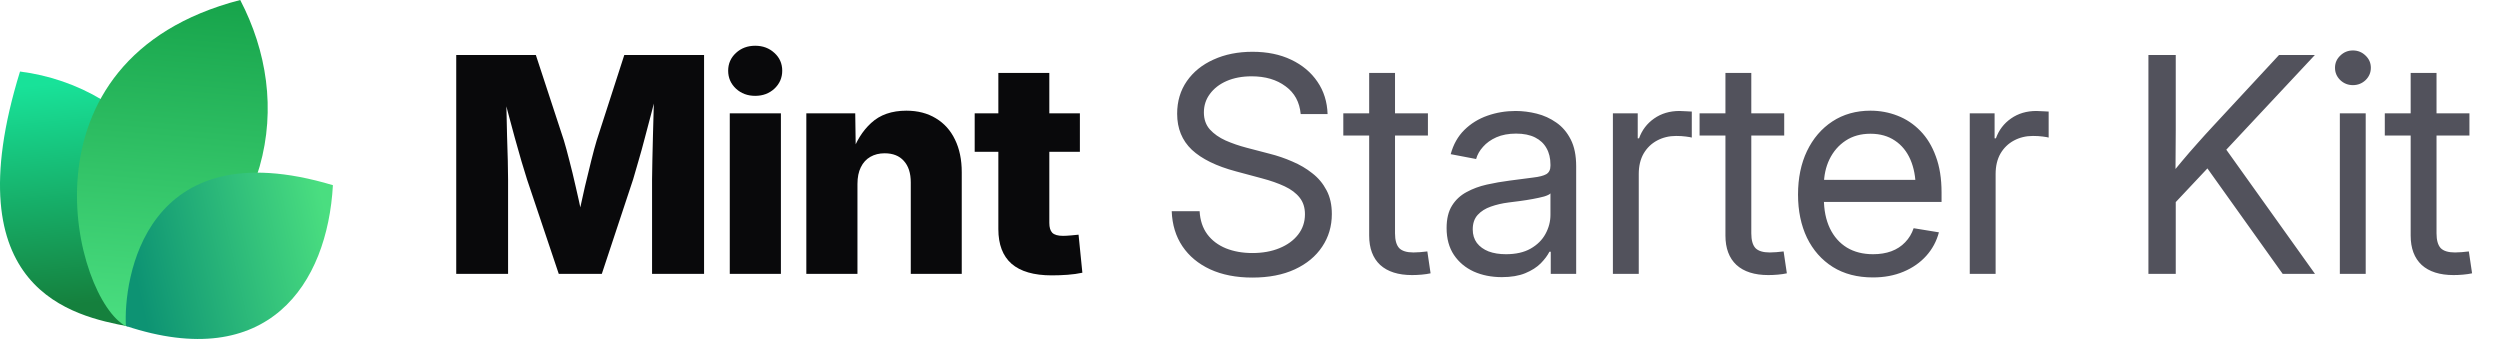
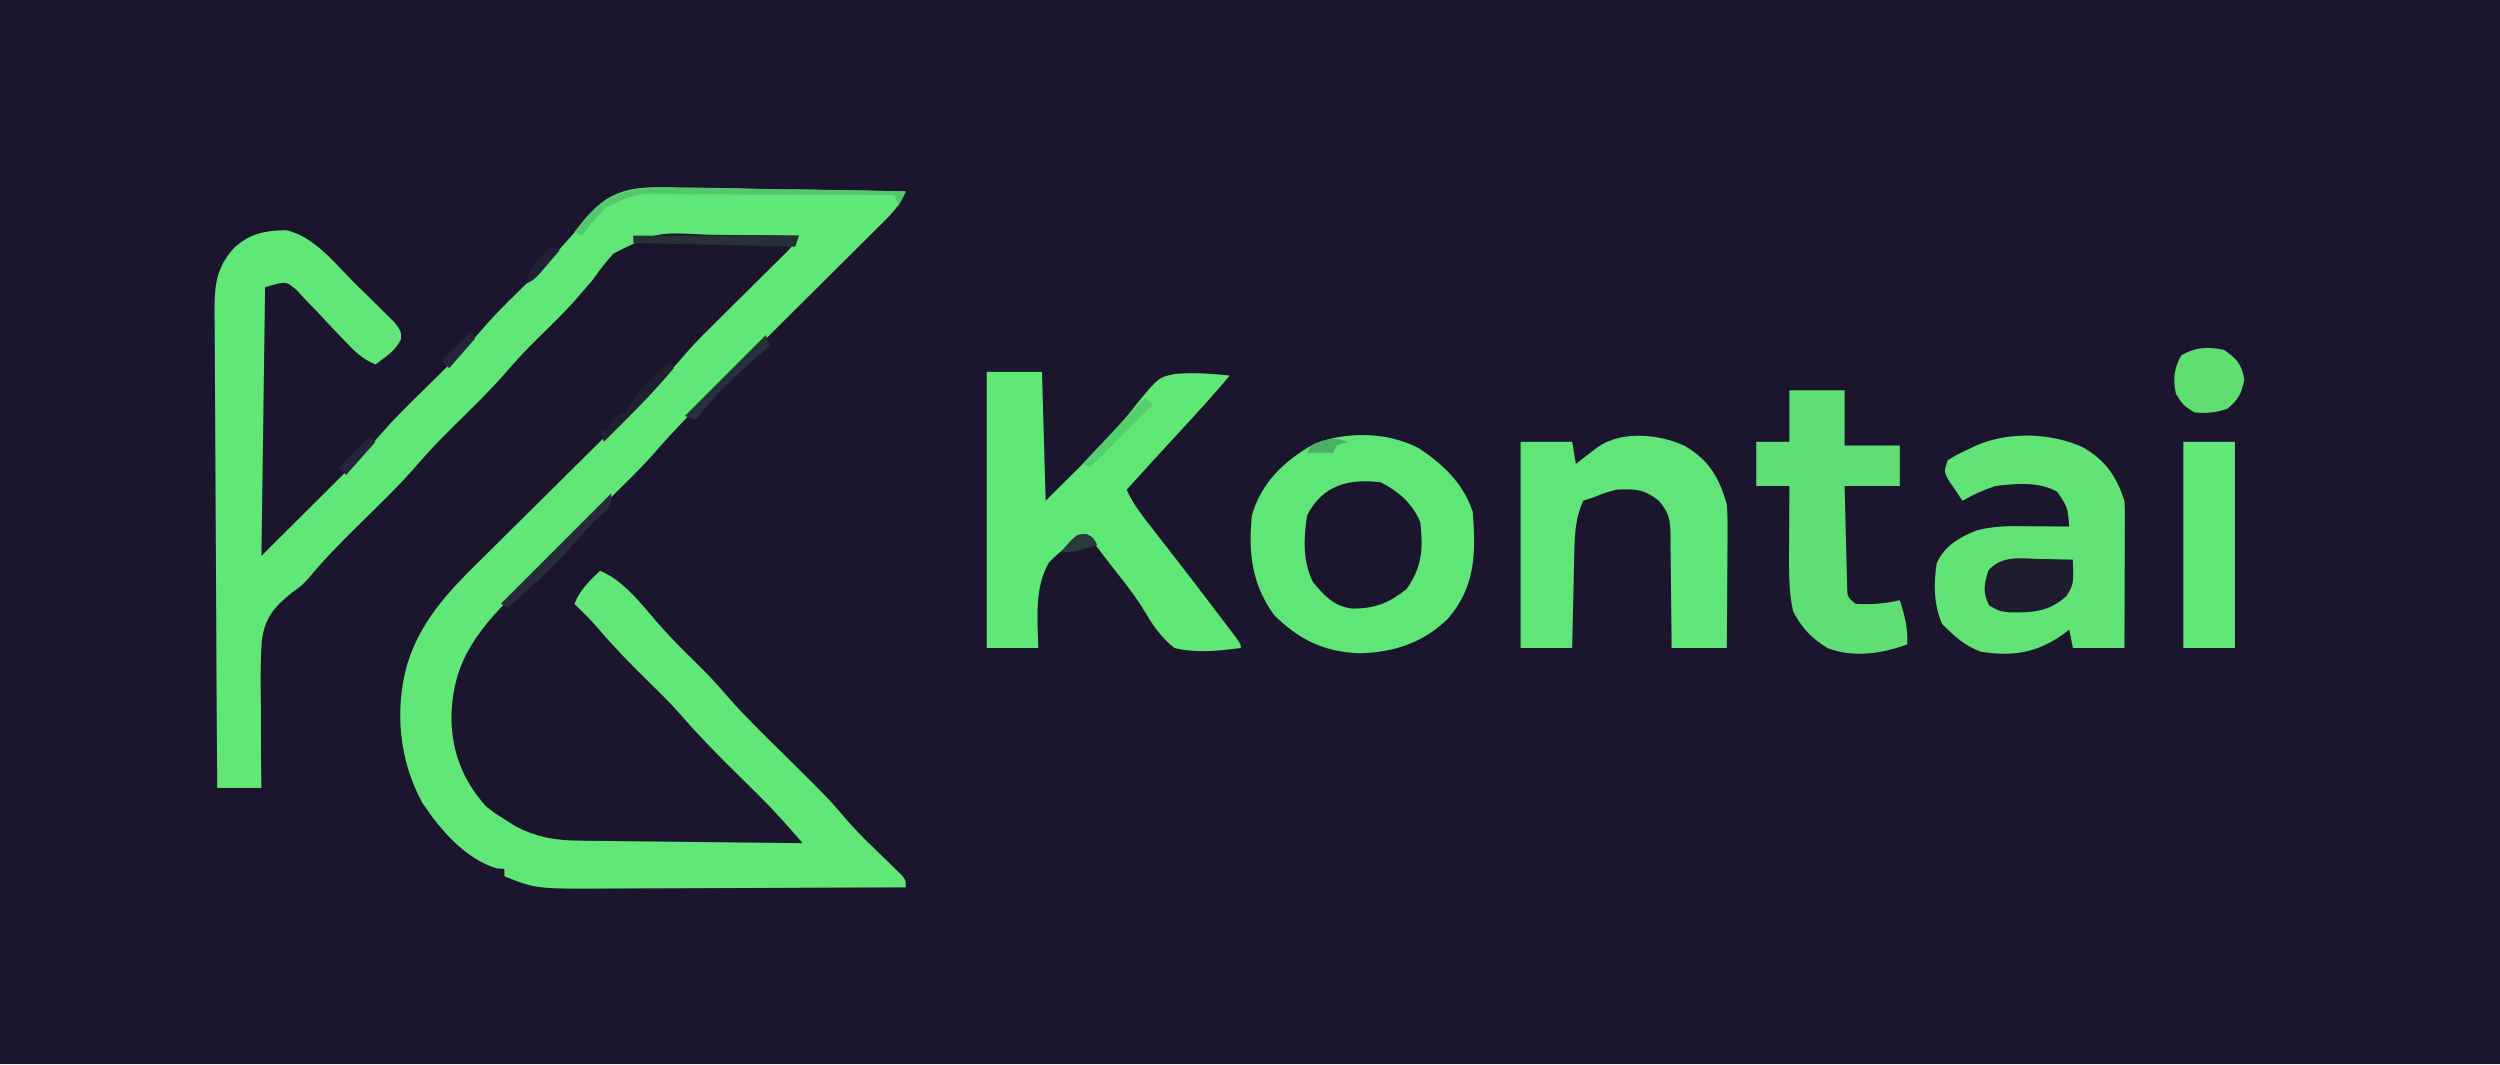
- <svg xmlns="http://www.w3.org/2000/svg" width="177" height="24" viewBox="0 0 177 24" fill="none">
-   <path d="M9.061 23.108C5.268 22.377 -3.391 20.627 1.417 5.064C9.634 6.099 16.973 14.064 9.061 23.108Z" fill="url(#paint0_linear_17557_2020)" />
-   <path d="M8.919 23.094C5.276 21.222 0.784 4.209 17.007 0C20.757 7.193 19.621 16.545 8.919 23.094Z" fill="url(#paint1_linear_17557_2020)" />
-   <path d="M8.914 23.079C8.735 19.882 10.159 9.085 23.57 13.111C23.181 20.123 18.984 26.418 8.914 23.079Z" fill="url(#paint2_linear_17557_2020)" />
-   <path d="M32.301 19.392V3.894H37.938L39.925 9.948C40.036 10.315 40.164 10.787 40.31 11.362C40.462 11.938 40.611 12.552 40.757 13.204C40.91 13.855 41.048 14.483 41.173 15.086C41.305 15.682 41.412 16.192 41.495 16.615H40.695C40.771 16.192 40.871 15.682 40.996 15.086C41.128 14.49 41.267 13.866 41.412 13.214C41.565 12.562 41.714 11.948 41.86 11.373C42.005 10.79 42.133 10.315 42.244 9.948L44.2 3.894H49.848V19.392H46.166V12.704C46.166 12.357 46.173 11.917 46.187 11.383C46.2 10.849 46.214 10.27 46.228 9.646C46.249 9.022 46.266 8.391 46.28 7.753C46.301 7.115 46.311 6.519 46.311 5.964H46.623C46.485 6.561 46.332 7.181 46.166 7.826C45.999 8.471 45.833 9.102 45.666 9.719C45.507 10.336 45.351 10.901 45.198 11.414C45.053 11.928 44.928 12.357 44.824 12.704L42.608 19.392H39.561L37.314 12.704C37.203 12.357 37.072 11.928 36.919 11.414C36.773 10.901 36.614 10.34 36.441 9.729C36.274 9.112 36.104 8.481 35.931 7.836C35.764 7.192 35.608 6.567 35.463 5.964H35.827C35.834 6.512 35.844 7.105 35.858 7.743C35.872 8.374 35.886 9.005 35.9 9.636C35.92 10.26 35.938 10.839 35.952 11.373C35.965 11.907 35.972 12.351 35.972 12.704V19.392H32.301ZM51.668 19.392V8.024H55.288V19.392H51.668ZM53.468 6.786C52.927 6.786 52.473 6.616 52.105 6.276C51.738 5.93 51.554 5.507 51.554 5.007C51.554 4.508 51.738 4.088 52.105 3.749C52.473 3.409 52.927 3.239 53.468 3.239C54.009 3.239 54.463 3.409 54.83 3.749C55.198 4.082 55.382 4.501 55.382 5.007C55.382 5.507 55.198 5.93 54.83 6.276C54.463 6.616 54.009 6.786 53.468 6.786ZM60.708 13.027V19.392H57.088V8.024H60.551L60.593 10.967H60.281C60.593 10.024 61.061 9.268 61.685 8.7C62.309 8.124 63.138 7.836 64.171 7.836C64.975 7.836 65.672 8.017 66.262 8.377C66.851 8.731 67.302 9.234 67.614 9.885C67.933 10.537 68.092 11.307 68.092 12.194V19.392H64.483V12.912C64.483 12.26 64.32 11.754 63.994 11.394C63.675 11.033 63.221 10.853 62.632 10.853C62.25 10.853 61.914 10.936 61.623 11.102C61.332 11.269 61.106 11.515 60.947 11.841C60.787 12.16 60.708 12.555 60.708 13.027ZM76.456 8.024V10.749H69.008V8.024H76.456ZM70.683 5.163H74.292V15.783C74.292 16.102 74.361 16.334 74.5 16.48C74.646 16.625 74.899 16.698 75.259 16.698C75.405 16.698 75.596 16.688 75.831 16.667C76.074 16.646 76.251 16.629 76.362 16.615L76.632 19.309C76.313 19.378 75.963 19.427 75.582 19.455C75.207 19.482 74.836 19.496 74.469 19.496C73.2 19.496 72.25 19.222 71.619 18.674C70.995 18.127 70.683 17.308 70.683 16.22V5.163Z" fill="#09090B" />
-   <path d="M88.667 19.652C87.523 19.652 86.528 19.458 85.682 19.07C84.843 18.681 84.188 18.137 83.716 17.437C83.245 16.736 82.992 15.908 82.957 14.951H84.933C84.968 15.596 85.148 16.14 85.474 16.584C85.8 17.021 86.24 17.354 86.795 17.582C87.35 17.804 87.974 17.915 88.667 17.915C89.388 17.915 90.026 17.801 90.581 17.572C91.143 17.343 91.583 17.024 91.902 16.615C92.228 16.199 92.391 15.717 92.391 15.169C92.391 14.698 92.266 14.306 92.017 13.994C91.767 13.675 91.413 13.408 90.956 13.193C90.498 12.978 89.954 12.787 89.323 12.621L87.502 12.132C86.123 11.765 85.082 11.255 84.382 10.603C83.689 9.944 83.342 9.095 83.342 8.055C83.342 7.174 83.571 6.404 84.028 5.746C84.486 5.087 85.117 4.577 85.921 4.217C86.726 3.849 87.645 3.666 88.678 3.666C89.718 3.666 90.63 3.853 91.413 4.227C92.204 4.602 92.824 5.122 93.275 5.787C93.726 6.446 93.965 7.209 93.993 8.076H92.089C92.013 7.23 91.656 6.574 91.018 6.11C90.387 5.638 89.586 5.403 88.615 5.403C87.95 5.403 87.36 5.513 86.847 5.735C86.341 5.957 85.946 6.262 85.661 6.651C85.377 7.032 85.235 7.469 85.235 7.961C85.235 8.447 85.377 8.849 85.661 9.168C85.946 9.48 86.317 9.74 86.774 9.948C87.232 10.149 87.724 10.319 88.251 10.457L89.884 10.884C90.439 11.023 90.977 11.206 91.496 11.435C92.023 11.657 92.495 11.934 92.911 12.267C93.334 12.593 93.67 12.995 93.92 13.474C94.17 13.945 94.294 14.504 94.294 15.149C94.294 16.015 94.066 16.788 93.608 17.468C93.157 18.148 92.512 18.681 91.673 19.07C90.834 19.458 89.832 19.652 88.667 19.652ZM101.097 8.024V9.594H95.106V8.024H101.097ZM96.937 5.163H98.767V16.521C98.767 17 98.865 17.347 99.059 17.562C99.26 17.77 99.6 17.874 100.078 17.874C100.21 17.874 100.366 17.867 100.546 17.853C100.733 17.832 100.903 17.815 101.056 17.801L101.285 19.351C101.097 19.392 100.886 19.423 100.65 19.444C100.414 19.465 100.189 19.475 99.974 19.475C98.996 19.475 98.244 19.236 97.717 18.758C97.197 18.272 96.937 17.579 96.937 16.677V5.163ZM106.33 19.621C105.595 19.621 104.932 19.489 104.343 19.226C103.754 18.955 103.285 18.564 102.939 18.05C102.592 17.53 102.419 16.896 102.419 16.147C102.419 15.495 102.547 14.965 102.804 14.556C103.06 14.146 103.403 13.828 103.833 13.599C104.263 13.363 104.742 13.186 105.269 13.068C105.796 12.95 106.333 12.857 106.881 12.787C107.574 12.69 108.132 12.617 108.555 12.569C108.978 12.52 109.287 12.441 109.481 12.33C109.675 12.212 109.772 12.014 109.772 11.737V11.654C109.772 11.203 109.679 10.815 109.492 10.489C109.311 10.163 109.041 9.91 108.68 9.729C108.32 9.549 107.872 9.459 107.338 9.459C106.805 9.459 106.34 9.546 105.945 9.719C105.556 9.892 105.241 10.118 104.998 10.395C104.755 10.665 104.593 10.953 104.509 11.258L102.71 10.915C102.897 10.222 103.22 9.65 103.677 9.199C104.135 8.748 104.679 8.412 105.31 8.19C105.941 7.968 106.607 7.857 107.307 7.857C107.8 7.857 108.295 7.92 108.795 8.044C109.301 8.169 109.765 8.381 110.188 8.679C110.611 8.97 110.951 9.369 111.208 9.875C111.464 10.374 111.593 11.005 111.593 11.768V19.392H109.793V17.822H109.7C109.568 18.085 109.363 18.359 109.086 18.643C108.809 18.921 108.444 19.153 107.994 19.34C107.543 19.527 106.988 19.621 106.33 19.621ZM106.621 17.998C107.321 17.998 107.904 17.867 108.368 17.603C108.84 17.333 109.19 16.986 109.419 16.563C109.654 16.133 109.772 15.682 109.772 15.211V13.692C109.703 13.769 109.554 13.841 109.325 13.911C109.096 13.973 108.829 14.032 108.524 14.088C108.226 14.143 107.921 14.192 107.609 14.233C107.304 14.275 107.033 14.309 106.798 14.337C106.354 14.393 105.938 14.49 105.549 14.628C105.168 14.76 104.86 14.954 104.624 15.211C104.388 15.467 104.27 15.811 104.27 16.241C104.27 16.615 104.367 16.934 104.561 17.198C104.762 17.461 105.04 17.662 105.393 17.801C105.747 17.933 106.156 17.998 106.621 17.998ZM114.193 19.392V8.024H115.951V9.792H116.045C116.253 9.209 116.61 8.741 117.116 8.388C117.622 8.034 118.219 7.857 118.905 7.857C119.058 7.857 119.217 7.864 119.384 7.878C119.55 7.885 119.682 7.892 119.779 7.899V9.74C119.716 9.719 119.578 9.695 119.363 9.667C119.155 9.639 118.922 9.625 118.666 9.625C118.174 9.625 117.726 9.733 117.324 9.948C116.922 10.163 116.603 10.471 116.367 10.874C116.138 11.276 116.024 11.758 116.024 12.319V19.392H114.193ZM126.322 8.024V9.594H120.33V8.024H126.322ZM122.161 5.163H123.992V16.521C123.992 17 124.089 17.347 124.283 17.562C124.484 17.77 124.824 17.874 125.302 17.874C125.434 17.874 125.59 17.867 125.77 17.853C125.958 17.832 126.127 17.815 126.28 17.801L126.509 19.351C126.322 19.392 126.11 19.423 125.874 19.444C125.639 19.465 125.413 19.475 125.198 19.475C124.221 19.475 123.468 19.236 122.941 18.758C122.421 18.272 122.161 17.579 122.161 16.677V5.163ZM132.604 19.642C131.502 19.642 130.555 19.396 129.765 18.903C128.974 18.404 128.364 17.714 127.934 16.834C127.511 15.946 127.3 14.927 127.3 13.775C127.3 12.611 127.511 11.584 127.934 10.697C128.364 9.802 128.964 9.102 129.734 8.596C130.51 8.089 131.408 7.836 132.428 7.836C133.1 7.836 133.738 7.954 134.341 8.19C134.952 8.426 135.489 8.783 135.954 9.261C136.425 9.74 136.793 10.343 137.056 11.071C137.327 11.792 137.462 12.645 137.462 13.63V14.296H128.433V12.735H136.463L135.631 13.297C135.631 12.541 135.506 11.876 135.257 11.3C135.007 10.725 134.643 10.277 134.165 9.958C133.686 9.632 133.107 9.469 132.428 9.469C131.748 9.469 131.162 9.632 130.67 9.958C130.177 10.284 129.796 10.725 129.526 11.279C129.262 11.827 129.13 12.441 129.13 13.12V14.046C129.13 14.864 129.273 15.572 129.557 16.168C129.841 16.757 130.243 17.211 130.763 17.53C131.283 17.842 131.901 17.998 132.615 17.998C133.093 17.998 133.523 17.929 133.905 17.79C134.293 17.645 134.619 17.433 134.882 17.156C135.153 16.879 135.354 16.546 135.486 16.157L137.275 16.449C137.108 17.08 136.81 17.634 136.38 18.113C135.95 18.591 135.413 18.966 134.768 19.236C134.123 19.507 133.402 19.642 132.604 19.642ZM139.459 19.392V8.024H141.217V9.792H141.311C141.519 9.209 141.876 8.741 142.382 8.388C142.888 8.034 143.485 7.857 144.171 7.857C144.324 7.857 144.483 7.864 144.649 7.878C144.816 7.885 144.948 7.892 145.045 7.899V9.74C144.982 9.719 144.844 9.695 144.629 9.667C144.421 9.639 144.188 9.625 143.932 9.625C143.439 9.625 142.992 9.733 142.59 9.948C142.188 10.163 141.869 10.471 141.633 10.874C141.404 11.276 141.29 11.758 141.29 12.319V19.392H139.459ZM153.429 14.961V12.715C153.783 12.257 154.136 11.82 154.49 11.404C154.844 10.981 155.204 10.565 155.572 10.156C155.939 9.74 156.314 9.327 156.695 8.918L161.355 3.894H163.893L157.277 10.967H157.184L153.429 14.961ZM152.108 19.392V3.894H154.043V9.241L154.022 12.559L154.043 13.505V19.392H152.108ZM161.615 19.392L155.967 11.477L157.173 9.969L163.903 19.392H161.615ZM165.661 19.392V8.024H167.492V19.392H165.661ZM166.587 6.027C166.24 6.027 165.942 5.909 165.692 5.673C165.443 5.43 165.318 5.139 165.318 4.799C165.318 4.459 165.443 4.172 165.692 3.936C165.942 3.693 166.24 3.572 166.587 3.572C166.934 3.572 167.232 3.693 167.482 3.936C167.731 4.172 167.856 4.459 167.856 4.799C167.856 5.139 167.731 5.43 167.482 5.673C167.232 5.909 166.934 6.027 166.587 6.027ZM174.836 8.024V9.594H168.844V8.024H174.836ZM170.675 5.163H172.506V16.521C172.506 17 172.603 17.347 172.797 17.562C172.998 17.77 173.338 17.874 173.816 17.874C173.948 17.874 174.104 17.867 174.284 17.853C174.472 17.832 174.641 17.815 174.794 17.801L175.023 19.351C174.836 19.392 174.624 19.423 174.388 19.444C174.153 19.465 173.927 19.475 173.712 19.475C172.735 19.475 171.982 19.236 171.455 18.758C170.935 18.272 170.675 17.579 170.675 16.677V5.163Z" fill="#52525C" />
-   <defs>
-     <linearGradient id="paint0_linear_17557_2020" x1="3.776" y1="5.916" x2="5.232" y2="21.559" gradientUnits="userSpaceOnUse">
-       <stop stop-color="#18E299" />
-       <stop offset="1" stop-color="#15803D" />
-     </linearGradient>
-     <linearGradient id="paint1_linear_17557_2020" x1="12.171" y1="-0.718" x2="10.19" y2="22.983" gradientUnits="userSpaceOnUse">
-       <stop stop-color="#16A34A" />
-       <stop offset="1" stop-color="#4ADE80" />
-     </linearGradient>
-     <linearGradient id="paint2_linear_17557_2020" x1="23.133" y1="15.353" x2="9.338" y2="18.52" gradientUnits="userSpaceOnUse">
-       <stop stop-color="#4ADE80" />
-       <stop offset="1" stop-color="#0D9373" />
-     </linearGradient>
-   </defs>
+ <svg xmlns="http://www.w3.org/2000/svg" version="1.1" width="679" height="289">
+   <path d="M0 0 C224.07 0 448.14 0 679 0 C679 95.37 679 190.74 679 289 C454.93 289 230.86 289 0 289 C0 193.63 0 98.26 0 0 Z " fill="#1C152E" transform="translate(0,0)" />
+   <path d="M0 0 C1.757 0.019 3.514 0.033 5.271 0.043 C9.865 0.081 14.457 0.179 19.05 0.29 C23.749 0.393 28.449 0.438 33.148 0.488 C42.348 0.595 51.545 0.765 60.742 0.977 C59.115 5.103 56.126 7.853 53.027 10.903 C52.443 11.486 51.859 12.069 51.257 12.669 C49.326 14.594 47.387 16.512 45.449 18.43 C44.101 19.772 42.753 21.115 41.405 22.458 C37.853 25.997 34.295 29.53 30.736 33.062 C25.055 38.699 19.382 44.343 13.712 49.99 C11.738 51.953 9.762 53.913 7.784 55.872 C2.476 61.145 -2.759 66.397 -7.609 72.101 C-11.097 76.068 -14.912 79.73 -18.664 83.445 C-19.989 84.765 -19.989 84.765 -21.341 86.111 C-24.618 89.373 -27.898 92.63 -31.179 95.888 C-34.406 99.091 -37.629 102.299 -40.852 105.508 C-41.69 106.338 -42.529 107.169 -43.393 108.024 C-54.652 119.236 -62.53 127.737 -62.649 144.21 C-62.49 153.399 -59.425 161.118 -53.258 167.977 C-50.728 169.971 -50.728 169.971 -47.945 171.664 C-46.59 172.536 -46.59 172.536 -45.207 173.426 C-39.677 176.334 -34.421 177.226 -28.221 177.295 C-27.557 177.305 -26.892 177.316 -26.208 177.326 C-24.038 177.356 -21.869 177.374 -19.699 177.391 C-18.185 177.409 -16.67 177.429 -15.156 177.449 C-11.189 177.5 -7.222 177.54 -3.255 177.577 C0.801 177.618 4.856 177.669 8.912 177.719 C16.855 177.815 24.799 177.9 32.742 177.977 C28.859 173.472 24.95 169.06 20.711 164.883 C19.818 163.997 18.924 163.112 18.004 162.199 C17.093 161.301 16.181 160.402 15.242 159.477 C9.77 154.082 4.4 148.695 -0.6 142.857 C-3.494 139.574 -6.634 136.54 -9.758 133.477 C-14.311 128.973 -18.758 124.458 -22.895 119.562 C-24.894 117.236 -27.056 115.111 -29.258 112.977 C-27.703 109.16 -25.222 106.785 -22.258 103.977 C-15.888 106.773 -11.453 112.531 -7.008 117.727 C-3.477 121.84 0.337 125.632 4.216 129.413 C6.897 132.047 9.427 134.742 11.867 137.602 C16.847 143.359 22.329 148.632 27.742 153.977 C39.719 165.801 39.719 165.801 45.137 172.153 C48.57 176.053 52.374 179.606 56.107 183.215 C56.707 183.804 57.308 184.393 57.926 185 C58.468 185.525 59.01 186.05 59.568 186.591 C60.742 187.977 60.742 187.977 60.742 189.977 C48.155 190.046 35.567 190.099 22.979 190.132 C17.133 190.148 11.288 190.169 5.442 190.203 C-0.205 190.236 -5.853 190.253 -11.5 190.261 C-13.649 190.267 -15.797 190.277 -17.946 190.294 C-39.572 190.451 -39.572 190.451 -48.258 186.977 C-48.258 186.317 -48.258 185.657 -48.258 184.977 C-48.918 184.935 -49.578 184.894 -50.258 184.852 C-58.836 182.35 -65.74 174.269 -70.543 167.043 C-76.851 155.507 -78.156 141.85 -74.633 129.289 C-70.635 116.391 -61.712 107.903 -52.355 98.719 C-50.99 97.363 -49.625 96.006 -48.261 94.649 C-44.687 91.096 -41.102 87.554 -37.513 84.015 C-31.771 78.349 -26.048 72.664 -20.324 66.981 C-18.335 65.011 -16.343 63.045 -14.35 61.079 C-8.966 55.759 -3.645 50.466 1.257 44.69 C3.857 41.69 6.689 38.926 9.516 36.141 C10.125 35.535 10.734 34.93 11.362 34.306 C13.278 32.402 15.197 30.501 17.117 28.602 C19.67 26.076 22.219 23.547 24.766 21.016 C25.351 20.439 25.936 19.862 26.539 19.267 C29.508 16.402 29.508 16.402 31.742 12.977 C25.534 12.847 19.33 12.79 13.12 12.8 C11.013 12.793 8.905 12.766 6.798 12.719 C-6.871 11.971 -6.871 11.971 -18.61 17.806 C-20.694 20.065 -22.496 22.461 -24.258 24.977 C-25.369 26.28 -26.491 27.575 -27.633 28.852 C-28.166 29.478 -28.7 30.105 -29.25 30.75 C-32.479 34.33 -35.929 37.69 -39.376 41.058 C-42.257 43.893 -44.996 46.787 -47.633 49.852 C-52.127 55.052 -57.04 59.808 -61.941 64.621 C-65.296 67.939 -68.563 71.267 -71.633 74.852 C-76.903 80.976 -82.77 86.531 -88.52 92.199 C-93.011 96.652 -97.405 101.09 -101.409 105.991 C-103.258 107.977 -103.258 107.977 -105.869 109.88 C-110.71 113.658 -113.372 116.844 -114.149 122.989 C-114.586 129.028 -114.492 135.053 -114.383 141.102 C-114.381 143.224 -114.383 145.346 -114.391 147.469 C-114.398 152.64 -114.345 157.806 -114.258 162.977 C-118.218 162.977 -122.178 162.977 -126.258 162.977 C-126.397 144.861 -126.504 126.746 -126.569 108.63 C-126.6 100.218 -126.642 91.806 -126.71 83.395 C-126.77 76.061 -126.809 68.728 -126.822 61.394 C-126.83 57.512 -126.848 53.631 -126.892 49.75 C-126.933 46.092 -126.945 42.435 -126.936 38.778 C-126.939 36.804 -126.971 34.83 -127.004 32.857 C-126.957 26.019 -126.385 21.681 -121.821 16.438 C-117.451 12.352 -113.353 11.637 -107.602 11.48 C-100 13.089 -94.238 20.59 -88.924 25.885 C-87.312 27.485 -85.683 29.064 -84.053 30.645 C-83.028 31.66 -82.003 32.677 -80.98 33.695 C-80.05 34.612 -79.119 35.53 -78.16 36.475 C-76.258 38.977 -76.258 38.977 -76.375 41.214 C-77.942 44.342 -80.509 45.871 -83.258 47.977 C-86.933 46.451 -89.113 44.262 -91.812 41.371 C-92.675 40.471 -93.537 39.57 -94.426 38.643 C-96.233 36.738 -98.03 34.824 -99.816 32.9 C-100.681 32.004 -101.546 31.107 -102.438 30.184 C-103.219 29.353 -104 28.523 -104.804 27.667 C-107.603 25.32 -107.603 25.32 -113.258 26.977 C-113.588 51.067 -113.918 75.157 -114.258 99.977 C-112.608 98.327 -110.958 96.677 -109.258 94.977 C-107.5 93.23 -105.743 91.484 -103.984 89.738 C-102.469 88.23 -100.953 86.721 -99.438 85.212 C-98.406 84.185 -97.372 83.158 -96.338 82.132 C-91.065 76.902 -85.893 71.653 -81.064 66.003 C-76.312 60.671 -71.08 55.766 -65.996 50.754 C-61.466 46.263 -57.096 41.733 -52.947 36.889 C-49.256 32.711 -45.197 28.878 -41.219 24.977 C-37.982 21.778 -34.846 18.557 -31.883 15.102 C-31.335 14.488 -30.786 13.874 -30.221 13.242 C-28.208 10.977 -28.208 10.977 -26.358 8.421 C-18.633 -0.912 -11.23 -0.353 0 0 Z " fill="#61E777" transform="translate(185.2578,51.02344)" />
+   <path d="M0 0 C6.657 4.3 12.191 9.637 14.75 17.312 C15.581 28.443 15.611 37.471 8.023 46.328 C1.306 52.907 -6.655 55.492 -15.938 55.75 C-25.563 55.386 -32.372 52.138 -39.25 45.312 C-45.299 36.793 -46.21 28.637 -45.25 18.312 C-42.649 9.307 -36.346 3.335 -28.312 -1.125 C-19.545 -4.605 -8.341 -4.374 0 0 Z " fill="#60E677" transform="translate(385.25,121.6875)" />
+   <path d="M0 0 C4.95 0 9.9 0 15 0 C15.33 11.55 15.66 23.1 16 35 C18.496 32.525 20.991 30.05 23.562 27.5 C24.334 26.738 25.106 25.975 25.901 25.189 C31.366 19.746 36.58 14.16 41.273 8.031 C46.718 1.474 46.718 1.474 51.111 0.562 C56.112 0.141 61.019 0.48 66 1 C61.714 6.12 57.232 11.034 52.693 15.929 C47.758 21.253 42.873 26.62 38 32 C39.64 35.717 42.007 38.766 44.5 41.938 C45.405 43.102 46.31 44.266 47.215 45.43 C47.677 46.022 48.14 46.615 48.617 47.226 C54.176 54.356 59.675 61.536 65.125 68.75 C65.87 69.735 66.615 70.72 67.383 71.734 C69 74 69 74 69 75 C63.006 75.764 56.935 76.471 51 75 C47.072 71.957 44.798 68.289 42.307 64.081 C39.789 60.073 36.787 56.413 33.875 52.688 C32.746 51.214 31.618 49.739 30.492 48.262 C29.771 47.318 29.771 47.318 29.035 46.354 C28.693 45.907 28.352 45.46 28 45 C23.182 46.078 20.415 48.207 16.93 51.703 C12.883 58.617 13.812 67.198 14 75 C9.38 75 4.76 75 0 75 C0 50.25 0 25.5 0 0 Z " fill="#60E877" transform="translate(268,101)" />
+   <path d="M0 0 C6.175 3.566 9.037 7.86 11.25 14.5 C11.335 15.835 11.368 17.174 11.364 18.512 C11.363 19.313 11.363 20.114 11.363 20.939 C11.358 21.798 11.353 22.657 11.348 23.543 C11.346 24.427 11.345 25.31 11.343 26.221 C11.338 29.043 11.325 31.865 11.312 34.688 C11.307 36.601 11.303 38.514 11.299 40.428 C11.288 45.119 11.271 49.809 11.25 54.5 C6.63 54.5 2.01 54.5 -2.75 54.5 C-3.08 52.85 -3.41 51.2 -3.75 49.5 C-4.309 49.933 -4.869 50.366 -5.445 50.812 C-12.698 55.849 -19.034 56.88 -27.75 55.5 C-32.203 53.871 -34.936 51.314 -38.25 48 C-40.586 42.55 -40.603 37.332 -39.75 31.5 C-37.624 26.705 -33.495 24.378 -28.75 22.5 C-25.404 21.702 -22.322 21.38 -18.887 21.402 C-17.557 21.407 -17.557 21.407 -16.201 21.412 C-15.289 21.42 -14.377 21.429 -13.438 21.438 C-12.506 21.442 -11.575 21.447 -10.615 21.451 C-8.327 21.463 -6.038 21.479 -3.75 21.5 C-4.166 16.276 -4.166 16.276 -7 12.062 C-12.054 9.249 -18.198 9.813 -23.75 10.5 C-26.959 11.523 -29.838 12.815 -32.75 14.5 C-33.617 13.238 -34.468 11.965 -35.312 10.688 C-36.026 9.626 -36.026 9.626 -36.754 8.543 C-37.75 6.5 -37.75 6.5 -36.75 3.5 C-34.57 2.148 -34.57 2.148 -31.875 0.875 C-30.549 0.237 -30.549 0.237 -29.195 -0.414 C-20.345 -4.344 -8.762 -4.027 0 0 Z " fill="#61E376" transform="translate(565.75,121.5)" />
+   <path d="M0 0 C6.584 3.784 9.506 8.728 11.5 15.938 C11.761 18.98 11.734 22.003 11.695 25.055 C11.692 25.912 11.69 26.769 11.687 27.652 C11.676 30.372 11.651 33.092 11.625 35.812 C11.615 37.664 11.606 39.516 11.598 41.367 C11.576 45.891 11.541 50.414 11.5 54.938 C6.55 54.938 1.6 54.938 -3.5 54.938 C-3.504 53.843 -3.508 52.748 -3.512 51.62 C-3.534 47.548 -3.589 43.476 -3.653 39.404 C-3.676 37.644 -3.69 35.883 -3.696 34.123 C-3.705 31.588 -3.746 29.054 -3.793 26.52 C-3.789 25.736 -3.785 24.952 -3.781 24.145 C-3.893 19.911 -4.145 18.374 -6.919 14.964 C-11.01 11.752 -13.294 11.677 -18.5 11.938 C-21.696 12.808 -21.696 12.808 -24.5 13.938 C-25.49 14.268 -26.48 14.598 -27.5 14.938 C-29.58 19.523 -29.834 24.003 -29.914 28.961 C-29.933 29.707 -29.953 30.453 -29.973 31.222 C-30.032 33.585 -30.079 35.949 -30.125 38.312 C-30.163 39.923 -30.202 41.534 -30.242 43.145 C-30.338 47.075 -30.422 51.006 -30.5 54.938 C-35.12 54.938 -39.74 54.938 -44.5 54.938 C-44.5 36.458 -44.5 17.977 -44.5 -1.062 C-39.88 -1.062 -35.26 -1.062 -30.5 -1.062 C-30.17 0.917 -29.84 2.897 -29.5 4.938 C-28.957 4.516 -28.415 4.094 -27.855 3.66 C-27.14 3.112 -26.425 2.564 -25.688 2 C-24.98 1.455 -24.272 0.909 -23.543 0.348 C-16.986 -4.178 -6.937 -3.182 0 0 Z " fill="#61E578" transform="translate(457.5,121.0625)" />
+   <path d="M0 0 C4.95 0 9.9 0 15 0 C15 4.95 15 9.9 15 15 C19.95 15 24.9 15 30 15 C30 18.63 30 22.26 30 26 C25.05 26 20.1 26 15 26 C15.097 30.236 15.2 34.472 15.317 38.708 C15.356 40.149 15.391 41.59 15.422 43.032 C15.467 45.102 15.525 47.172 15.586 49.242 C15.633 51.112 15.633 51.112 15.681 53.019 C15.697 56.115 15.697 56.115 18 58 C22.169 58.236 25.944 57.983 30 57 C31.292 61.12 32.263 64.668 32 69 C25.158 71.558 17.542 72.666 10.52 70.09 C6.152 67.542 3.321 64.549 1 60 C0.087 55.722 -0.118 51.656 -0.098 47.289 C-0.094 46.045 -0.091 44.801 -0.088 43.52 C-0.08 42.234 -0.071 40.949 -0.062 39.625 C-0.058 38.317 -0.053 37.008 -0.049 35.66 C-0.037 32.44 -0.021 29.22 0 26 C-2.97 26 -5.94 26 -9 26 C-9 22.04 -9 18.08 -9 14 C-6.03 14 -3.06 14 0 14 C0 9.38 0 4.76 0 0 Z " fill="#5FDE74" transform="translate(486,106)" />
+   <path d="M0 0 C4.805 2.402 8.656 5.753 10.75 10.812 C11.562 17.922 11.292 23.08 7 29 C2.186 32.831 -1.741 34.387 -7.941 34.273 C-12.779 33.631 -15.396 30.732 -18.375 27.125 C-21.22 21.555 -20.949 15.033 -20 9 C-15.827 0.762 -8.681 -1.113 0 0 Z " fill="#1B162D" transform="translate(375,131)" />
+   <path d="M0 0 C4.62 0 9.24 0 14 0 C14 18.48 14 36.96 14 56 C9.38 56 4.76 56 0 56 C0 37.52 0 19.04 0 0 Z " fill="#63E778" transform="translate(593,120)" />
+   <path d="M0 0 C0.888 0.014 1.776 0.027 2.691 0.041 C4.878 0.076 7.064 0.126 9.25 0.188 C9.461 6.836 9.461 6.836 7.562 10 C2.889 14.42 -2.021 14.638 -8.207 14.496 C-10.75 14.188 -10.75 14.188 -13.5 12.625 C-15.319 9.078 -14.847 6.959 -13.75 3.188 C-10.133 -1.052 -5.105 -0.147 0 0 Z " fill="#1E1C2E" transform="translate(553.75,151.8125)" />
+   <path d="M0 0 C3.508 2.434 4.774 3.793 5.562 8 C4.835 11.882 4.02 13.422 1 16 C-2.076 17.039 -4.771 17.373 -8 17 C-11.062 15.062 -11.062 15.062 -13 12 C-13.86 8.115 -13.58 5.01 -11.562 1.5 C-7.735 -0.741 -4.32 -0.884 0 0 Z " fill="#5FDE72" transform="translate(604,95)" />
+   <path d="M0 0 C1.755 0.021 3.511 0.036 5.266 0.047 C9.853 0.089 14.436 0.197 19.021 0.319 C23.713 0.432 28.406 0.482 33.1 0.537 C42.283 0.655 51.463 0.842 60.645 1.074 C59.985 2.394 59.325 3.714 58.645 5.074 C58.15 3.589 58.15 3.589 57.645 2.074 C48.038 1.973 38.433 1.926 28.826 1.947 C24.364 1.955 19.904 1.945 15.442 1.893 C11.13 1.842 6.82 1.841 2.507 1.873 C0.868 1.877 -0.77 1.863 -2.408 1.832 C-12.104 1.455 -12.104 1.455 -20.655 5.38 C-23.121 7.83 -25.299 10.276 -27.355 13.074 C-28.015 12.744 -28.675 12.414 -29.355 12.074 C-20.879 0.673 -13.738 -0.476 0 0 Z " fill="#54C86C" transform="translate(185.3555,50.92578)" />
+   <path d="M0 0 C14.85 0 29.7 0 45 0 C44.67 0.99 44.34 1.98 44 3 C22.22 2.505 22.22 2.505 0 2 C0 1.34 0 0.68 0 0 Z " fill="#253132" transform="translate(172,64)" />
+   <path d="M0 0 C0 3 0 3 -1.285 4.543 C-1.872 5.086 -2.458 5.628 -3.062 6.188 C-5.558 8.569 -7.862 10.969 -10.062 13.625 C-15.485 19.947 -21.85 25.404 -28 31 C-28.66 30.67 -29.32 30.34 -30 30 C-20.1 20.1 -10.2 10.2 0 0 Z " fill="#262D39" transform="translate(166,134)" />
+   <path d="M0 0 C0.33 0.66 0.66 1.32 1 2 C-4.918 9.085 -11.431 15.528 -18 22 C-18.33 21.01 -18.66 20.02 -19 19 C-18.34 19 -17.68 19 -17 19 C-16.732 18.361 -16.464 17.721 -16.188 17.062 C-15 15 -15 15 -12 14 C-11.714 13.428 -11.428 12.855 -11.133 12.266 C-9.579 9.158 -7.356 7.167 -4.875 4.75 C-3.965 3.858 -3.055 2.966 -2.117 2.047 C-1.419 1.371 -0.72 0.696 0 0 Z " fill="#20202F" transform="translate(182,98)" />
+   <path d="M0 0 C0.33 0.99 0.66 1.98 1 3 C0.515 3.413 0.031 3.825 -0.469 4.25 C-7.149 10.005 -13.691 15.921 -19 23 C-19.99 22.67 -20.98 22.34 -22 22 C-14.74 14.74 -7.48 7.48 0 0 Z " fill="#263239" transform="translate(208,91)" />
+   <path d="M0 0 C0.66 0.66 1.32 1.32 2 2 C-3.61 7.61 -9.22 13.22 -15 19 C-15.66 18.67 -16.32 18.34 -17 18 C-14.354 15.187 -11.708 12.375 -9.062 9.562 C-8.308 8.76 -7.553 7.958 -6.775 7.131 C-6.057 6.367 -5.338 5.603 -4.598 4.816 C-3.933 4.109 -3.268 3.402 -2.582 2.674 C-1.731 1.774 -0.876 0.876 0 0 Z " fill="#56CF6E" transform="translate(311,108)" />
+   <path d="M0 0 C0.66 0.33 1.32 0.66 2 1 C-0.64 3.97 -3.28 6.94 -6 10 C-6.66 9.34 -7.32 8.68 -8 8 C-5.36 5.36 -2.72 2.72 0 0 Z " fill="#242639" transform="translate(100,119)" />
+   <path d="M0 0 C0.66 0.33 1.32 0.66 2 1 C0.879 2.316 -0.247 3.628 -1.375 4.938 C-2.001 5.668 -2.628 6.399 -3.273 7.152 C-5 9 -5 9 -7 10 C-6.424 6.647 -5.407 5.062 -2.938 2.75 C-2.39 2.229 -1.842 1.708 -1.277 1.172 C-0.645 0.592 -0.645 0.592 0 0 Z " fill="#212235" transform="translate(150,67)" />
+   <path d="M0 0 C0.33 0.66 0.66 1.32 1 2 C-1.31 4.64 -3.62 7.28 -6 10 C-6.66 9.34 -7.32 8.68 -8 8 C-5.36 5.36 -2.72 2.72 0 0 Z " fill="#242638" transform="translate(128,90)" />
+   <path d="M0 0 C1.75 0.938 1.75 0.938 2.75 2.938 C-3.875 4.938 -3.875 4.938 -7.25 4.938 C-2.845 -0.079 -2.845 -0.079 0 0 Z " fill="#273B3A" transform="translate(295.25,145.0625)" />
+   <path d="M0 0 C-0.99 0.33 -1.98 0.66 -3 1 C-3.33 1.66 -3.66 2.32 -4 3 C-6.31 3 -8.62 3 -11 3 C-10 1 -10 1 -7.188 -0.188 C-4.14 -0.964 -2.863 -1.101 0 0 Z " fill="#4AB064" transform="translate(366,120)" />
</svg>
